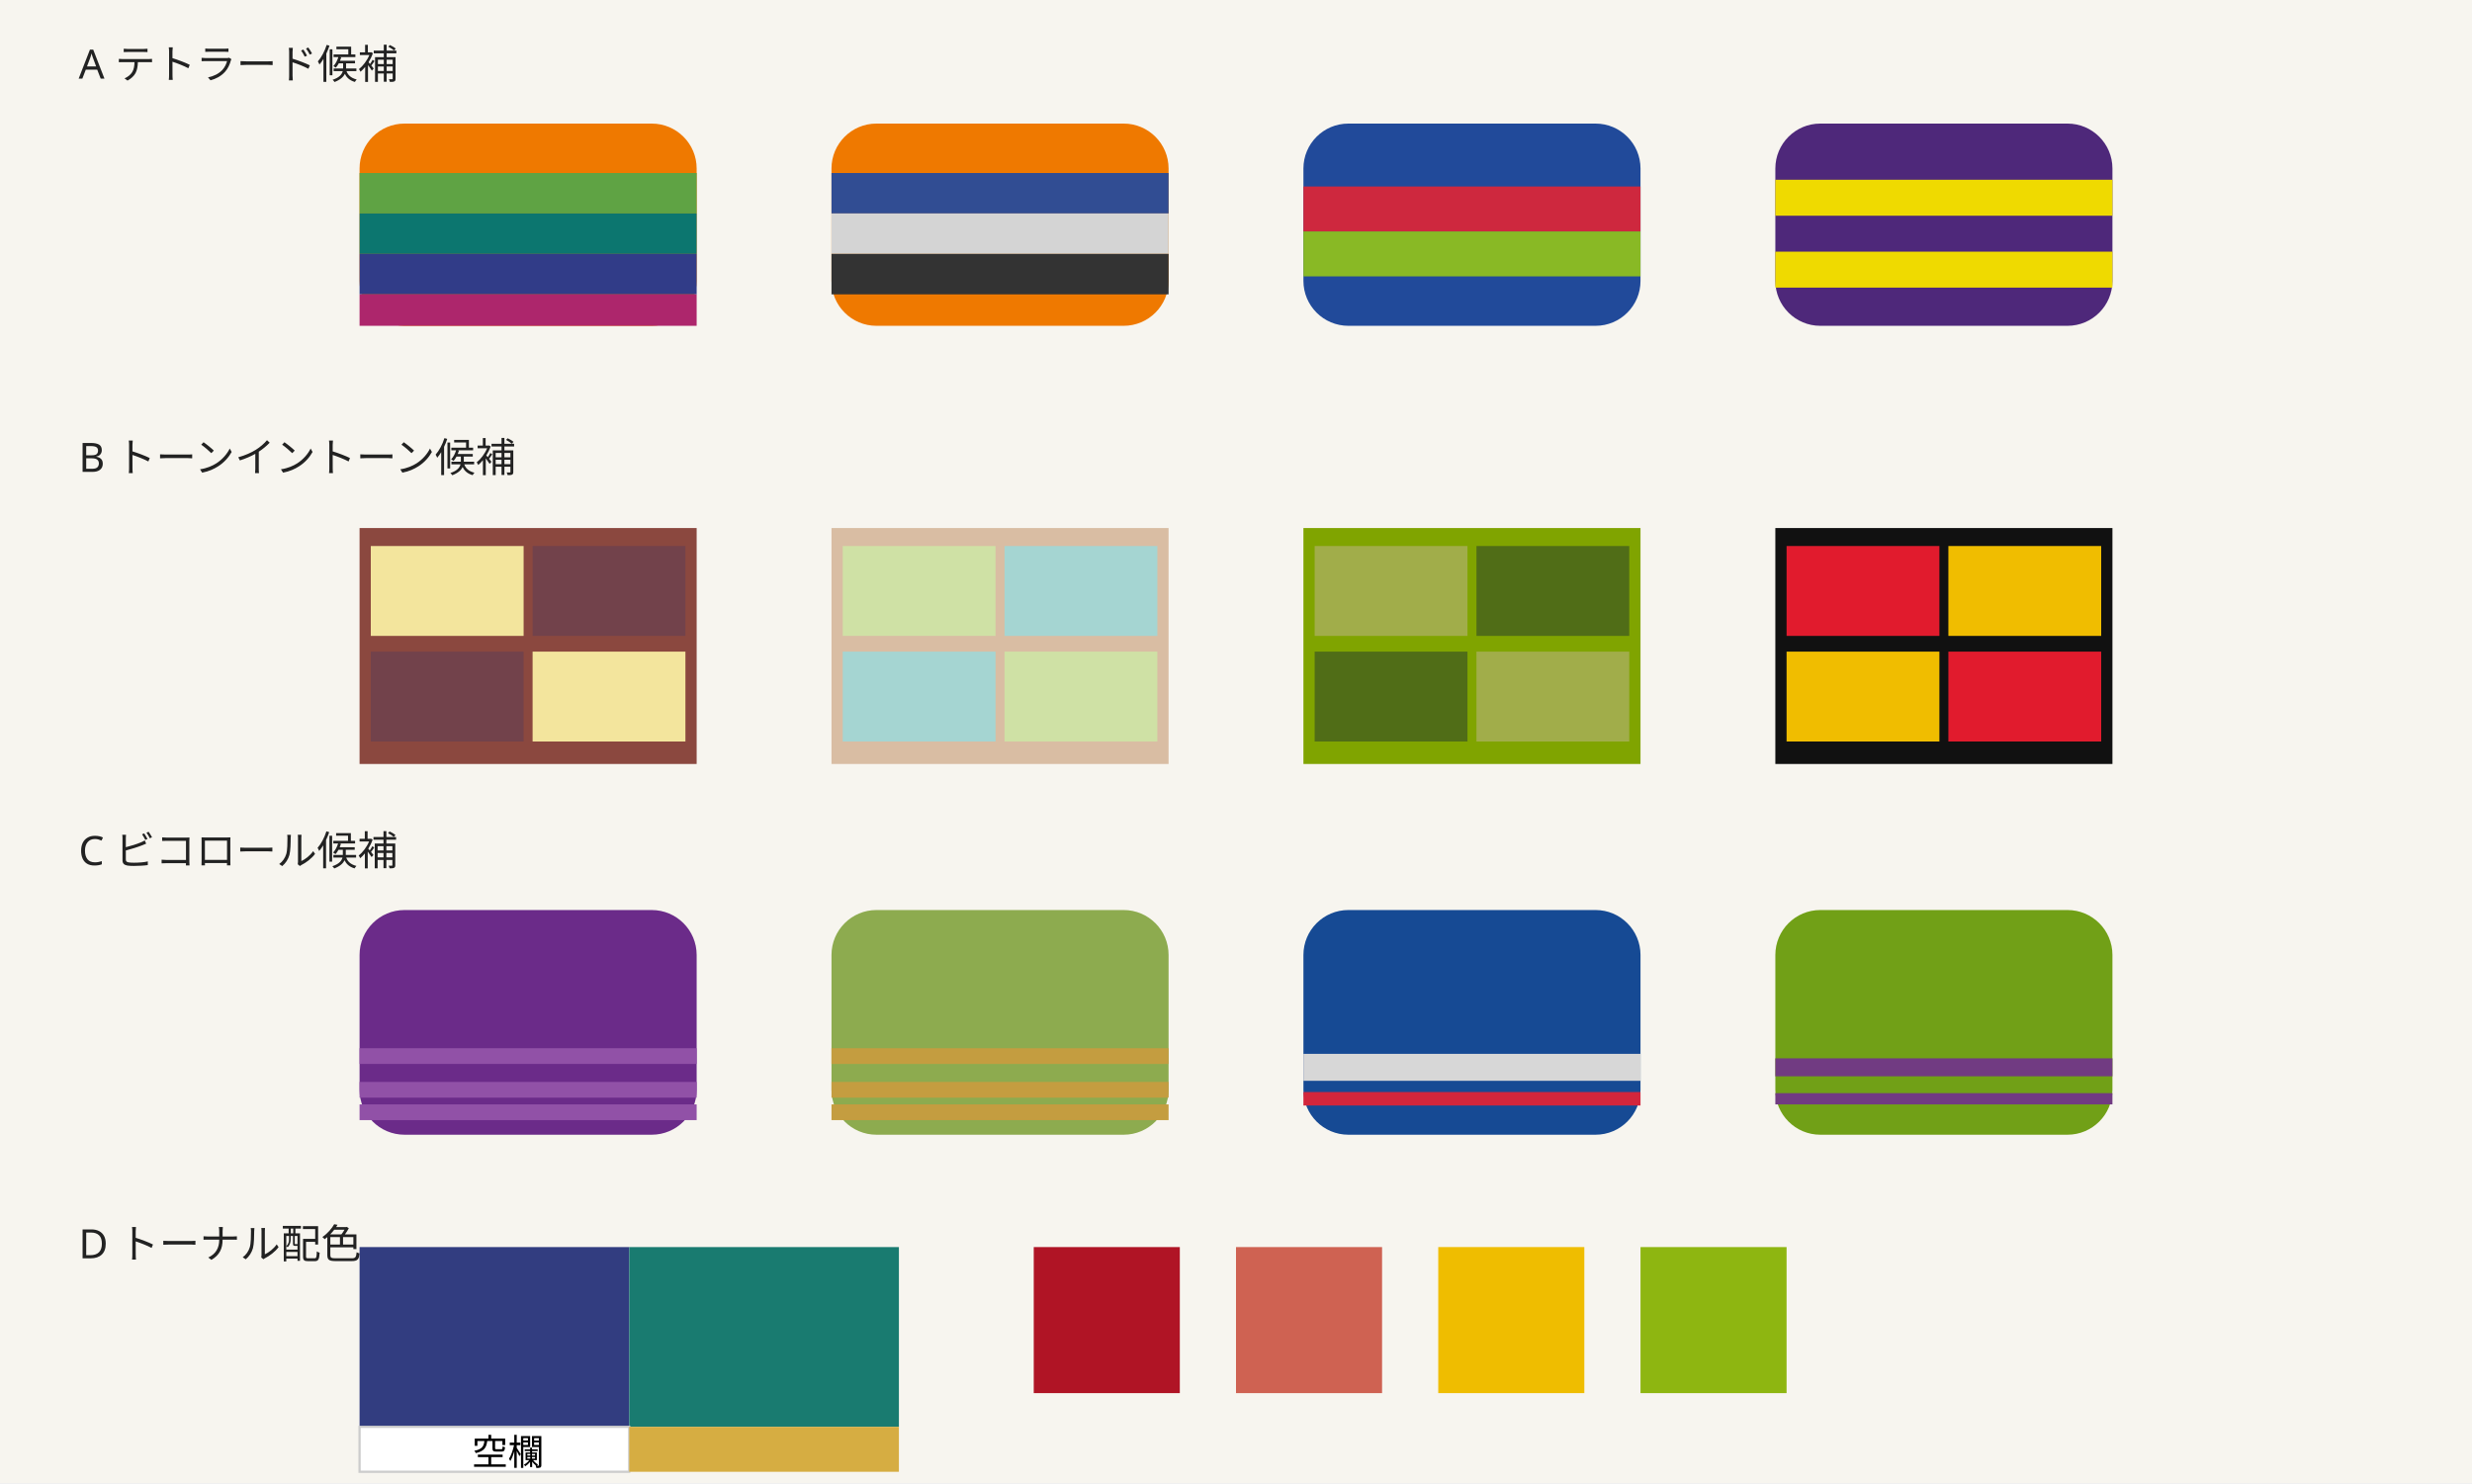
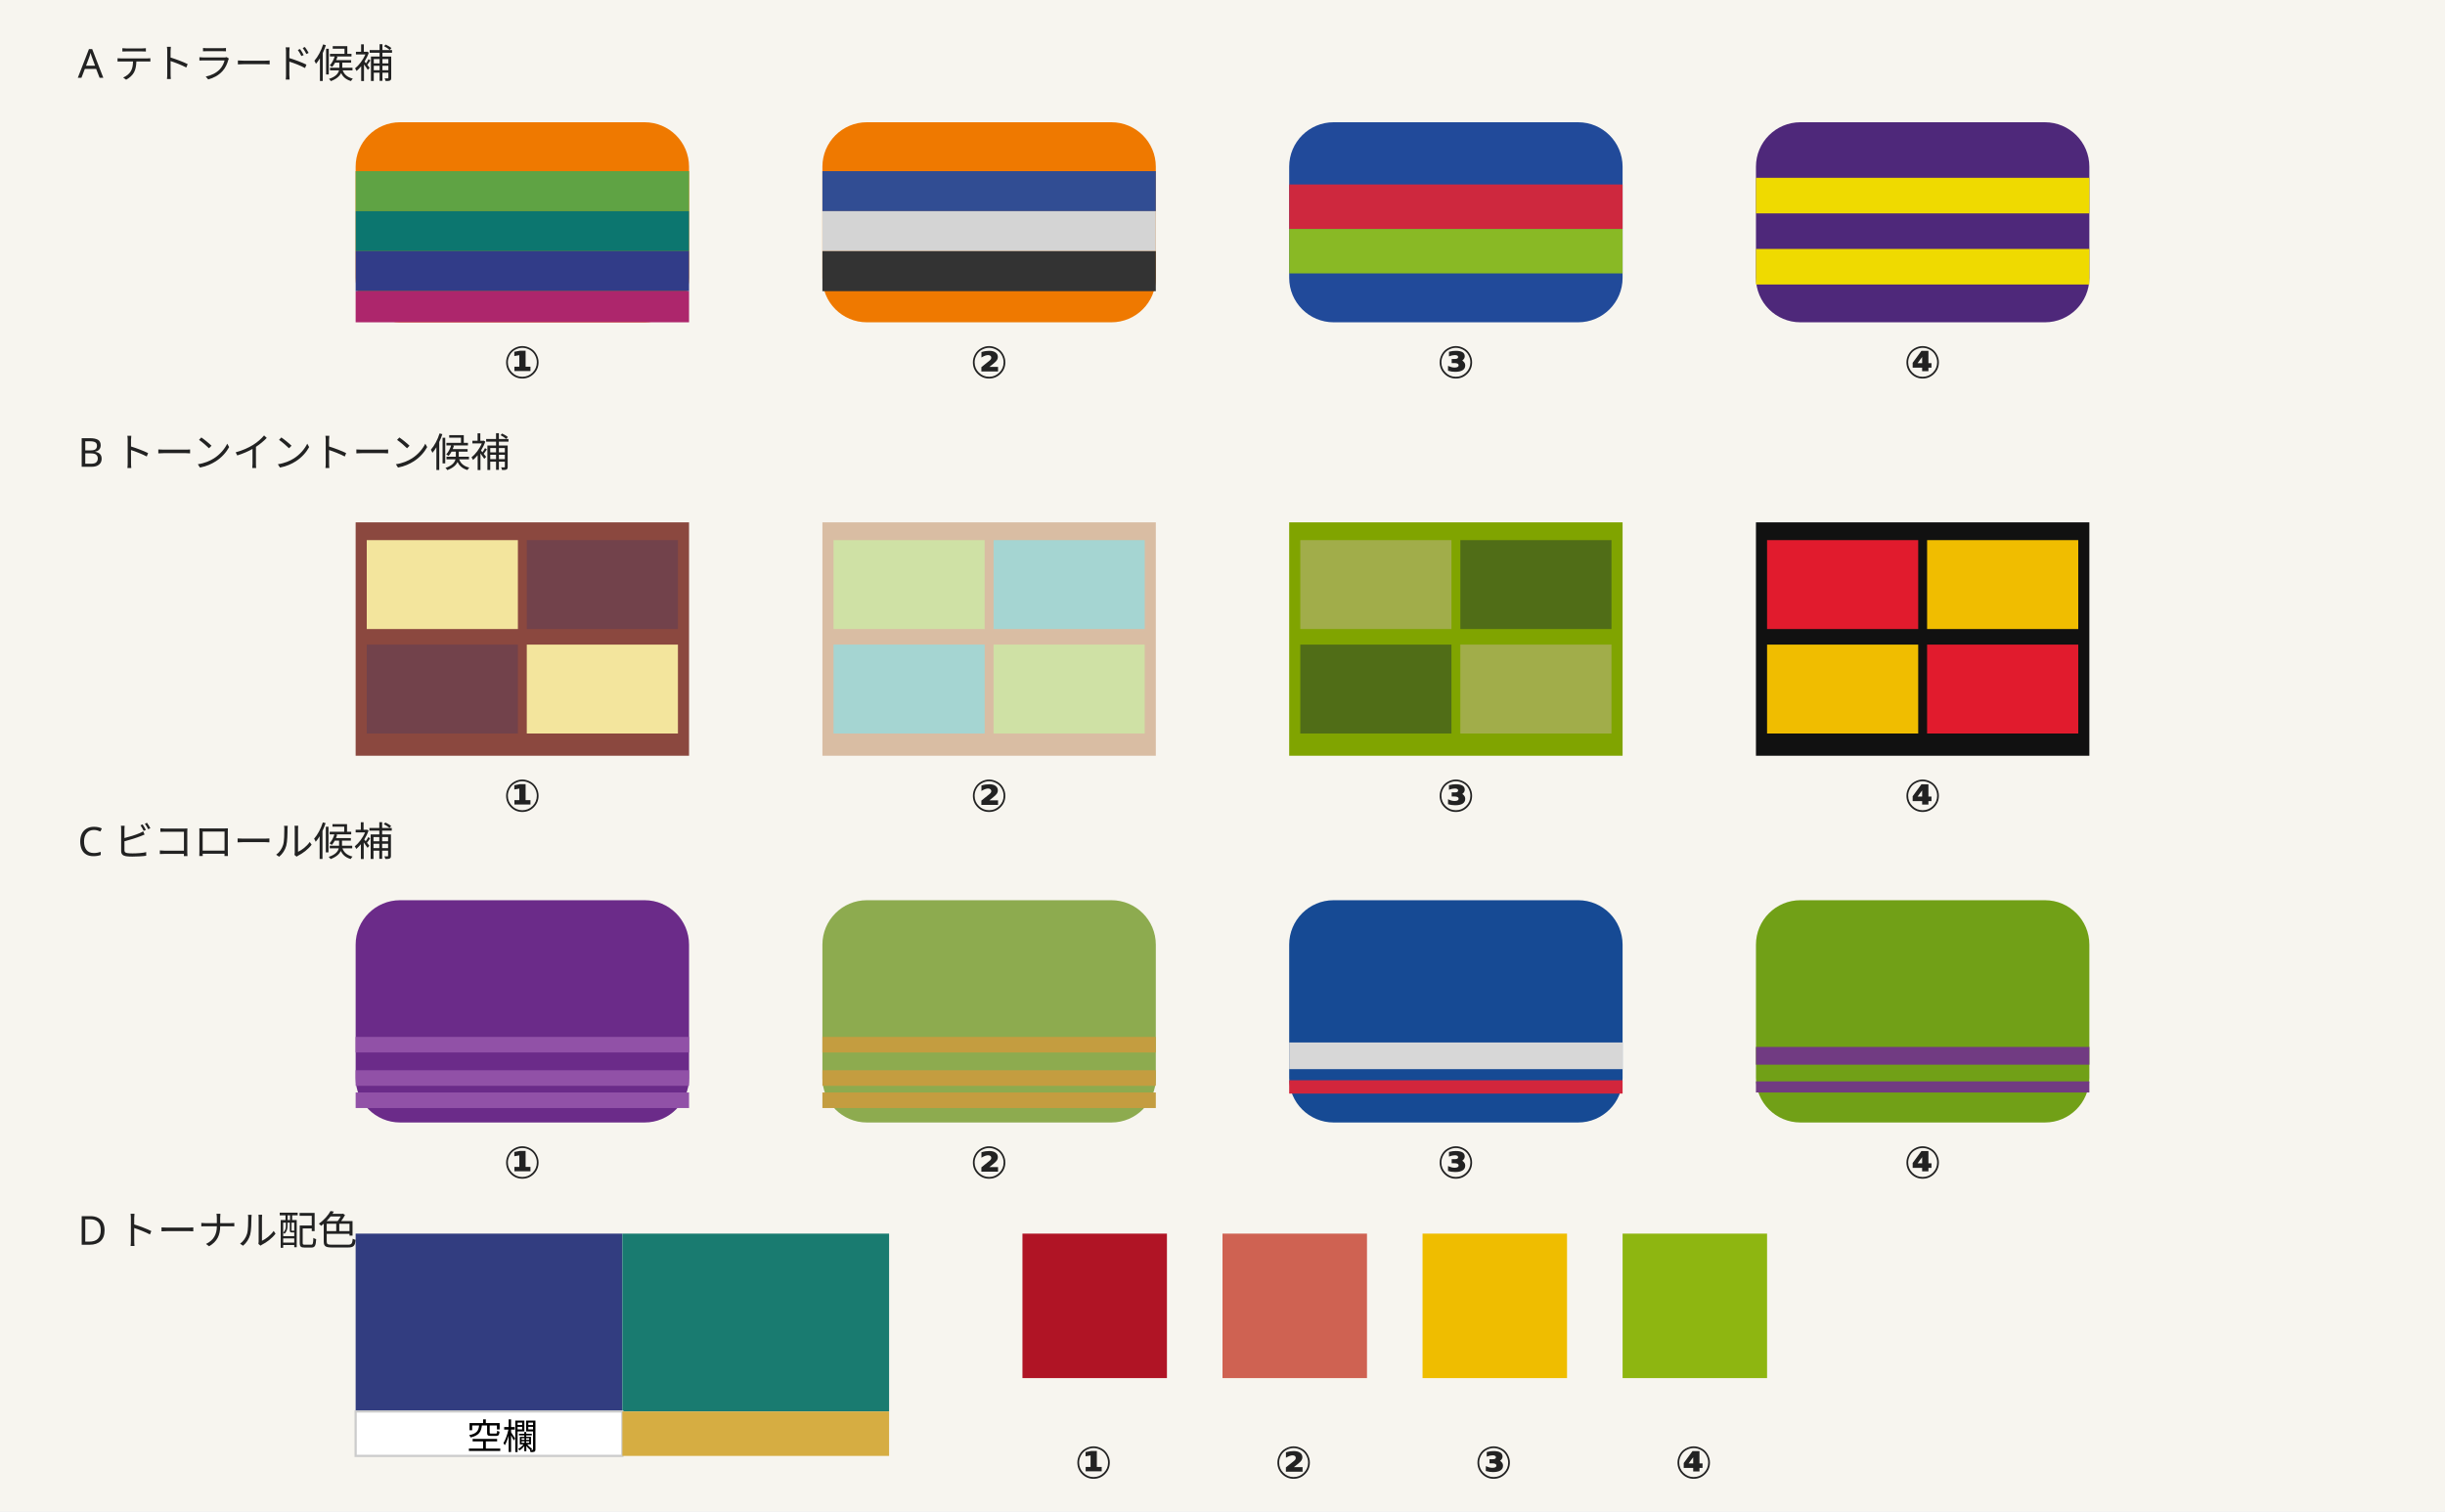
- <svg xmlns="http://www.w3.org/2000/svg" viewBox="0 0 1100 660">
-   <rect width="1100" height="660" fill="#f7f5ef" />
+ <svg xmlns="http://www.w3.org/2000/svg" viewBox="0 0 1100 680">
+   <rect width="1100" height="680" fill="#f7f5ef" />
  <g font-family="sans-serif" font-size="18" fill="#222">
    <text x="35" y="35">A テトラード候補</text>
    <text x="35" y="210">B トーンイントーン候補</text>
    <text x="35" y="385">C ビコロール候補</text>
    <text x="35" y="560">D トーナル配色</text>
  </g>
  <g transform="translate(160 55)">
    <g>
      <rect width="150" height="90" rx="20" fill="#ef7900" />
      <rect y="22" width="150" height="18" fill="#5fa344" />
      <rect y="40" width="150" height="18" fill="#0c766f" />
      <rect y="58" width="150" height="18" fill="#313c88" />
      <rect y="76" width="150" height="14" fill="#ad266c" />
    </g>
    <g transform="translate(210)">
      <rect width="150" height="90" rx="20" fill="#ef7900" />
      <rect y="22" width="150" height="18" fill="#314d93" />
      <rect y="40" width="150" height="18" fill="#d4d4d4" />
      <rect y="58" width="150" height="18" fill="#333" />
    </g>
    <g transform="translate(420)">
      <rect width="150" height="90" rx="20" fill="#214a9a" />
      <rect y="28" width="150" height="20" fill="#ce283e" />
      <rect y="48" width="150" height="20" fill="#89b925" />
    </g>
    <g transform="translate(630)">
      <rect width="150" height="90" rx="20" fill="#4e287a" />
      <rect y="25" width="150" height="16" fill="#efda00" />
      <rect y="57" width="150" height="16" fill="#efda00" />
    </g>
  </g>
  <g transform="translate(160 235)">
    <g>
      <rect width="150" height="105" fill="#8b483f" />
      <rect x="5" y="8" width="68" height="40" fill="#f3e59d" />
      <rect x="77" y="8" width="68" height="40" fill="#72424b" />
      <rect x="5" y="55" width="68" height="40" fill="#72424b" />
      <rect x="77" y="55" width="68" height="40" fill="#f3e59d" />
    </g>
    <g transform="translate(210)">
      <rect width="150" height="105" fill="#d9bda3" />
      <rect x="5" y="8" width="68" height="40" fill="#cfe1a5" />
      <rect x="77" y="8" width="68" height="40" fill="#a5d5d2" />
      <rect x="5" y="55" width="68" height="40" fill="#a5d5d2" />
      <rect x="77" y="55" width="68" height="40" fill="#cfe1a5" />
    </g>
    <g transform="translate(420)">
      <rect width="150" height="105" fill="#80a400" />
      <rect x="5" y="8" width="68" height="40" fill="#a1ad4a" />
      <rect x="77" y="8" width="68" height="40" fill="#506d17" />
      <rect x="5" y="55" width="68" height="40" fill="#506d17" />
      <rect x="77" y="55" width="68" height="40" fill="#a1ad4a" />
    </g>
    <g transform="translate(630)">
      <rect width="150" height="105" fill="#111" />
      <rect x="5" y="8" width="68" height="40" fill="#e11b2d" />
      <rect x="77" y="8" width="68" height="40" fill="#f0bd00" />
      <rect x="5" y="55" width="68" height="40" fill="#f0bd00" />
      <rect x="77" y="55" width="68" height="40" fill="#e11b2d" />
    </g>
  </g>
  <g transform="translate(160 405)">
    <g>
      <rect width="150" height="100" rx="20" fill="#6b2b89" />
      <path d="M0 65H150M0 80H150M0 90H150" stroke="#9151a7" stroke-width="7" />
    </g>
    <g transform="translate(210)">
      <rect width="150" height="100" rx="20" fill="#8dab4f" />
      <path d="M0 65H150M0 80H150M0 90H150" stroke="#c49d40" stroke-width="7" />
    </g>
    <g transform="translate(420)">
      <rect width="150" height="100" rx="20" fill="#164a94" />
      <path d="M0 70H150" stroke="#d7d7d7" stroke-width="12" />
      <path d="M0 84H150" stroke="#d2263c" stroke-width="6" />
    </g>
    <g transform="translate(630)">
      <rect width="150" height="100" rx="20" fill="#71a017" />
      <path d="M0 70H150" stroke="#713b82" stroke-width="8" />
      <path d="M0 84H150" stroke="#713b82" stroke-width="5" />
    </g>
  </g>
  <g transform="translate(160 555)">
    <rect width="120" height="80" fill="#323d80" />
    <rect x="120" width="120" height="80" fill="#197b70" />
    <rect y="80" width="120" height="20" fill="#fff" stroke="#ccc" />
    <rect x="120" y="80" width="120" height="20" fill="#d6ad42" />
    <text x="50" y="97" font-family="sans-serif" font-size="16">空欄</text>
    <rect x="300" width="65" height="65" fill="#b01425" />
    <rect x="390" width="65" height="65" fill="#cf6252" />
    <rect x="480" width="65" height="65" fill="#efbd00" />
    <rect x="570" width="65" height="65" fill="#8eb611" />
  </g>
+   <g font-family="sans-serif" font-size="20" font-weight="700" fill="#222" text-anchor="middle">
+     <text x="235" y="170">①</text>
+     <text x="445" y="170">②</text>
+     <text x="655" y="170">③</text>
+     <text x="865" y="170">④</text>
+     <text x="235" y="365">①</text>
+     <text x="445" y="365">②</text>
+     <text x="655" y="365">③</text>
+     <text x="865" y="365">④</text>
+     <text x="235" y="530">①</text>
+     <text x="445" y="530">②</text>
+     <text x="655" y="530">③</text>
+     <text x="865" y="530">④</text>
+     <text x="492" y="665">①</text>
+     <text x="582" y="665">②</text>
+     <text x="672" y="665">③</text>
+     <text x="762" y="665">④</text>
+   </g>
</svg>
